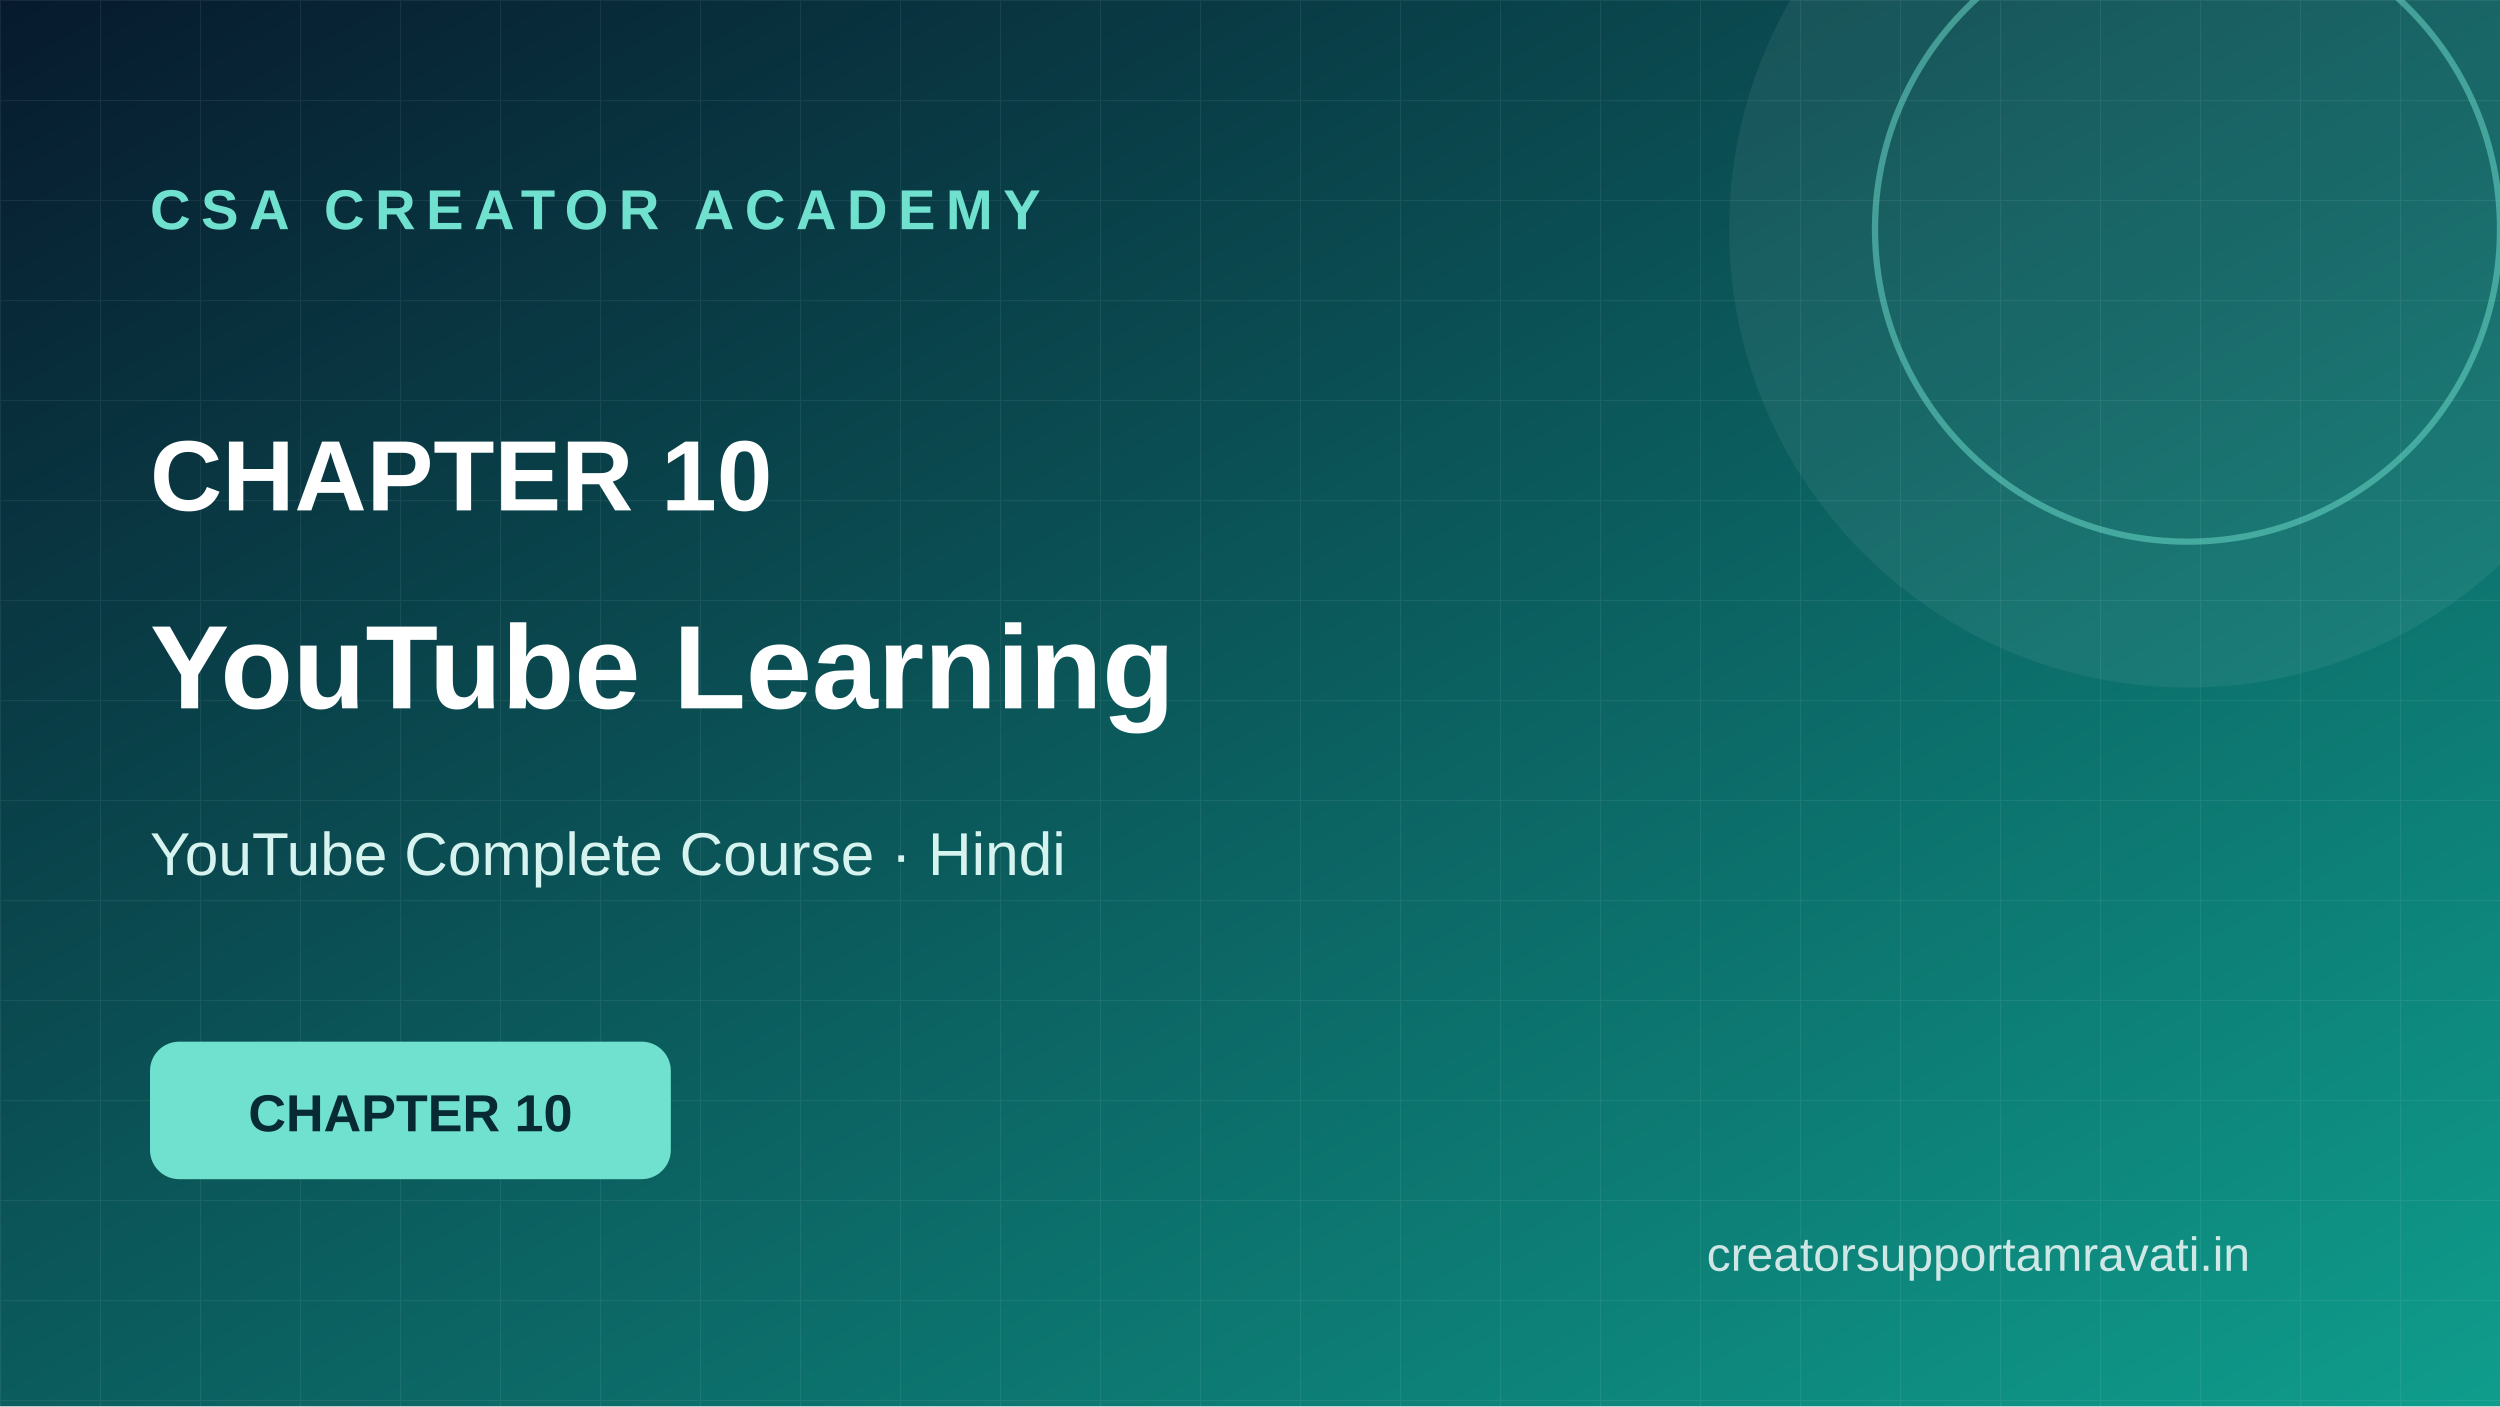
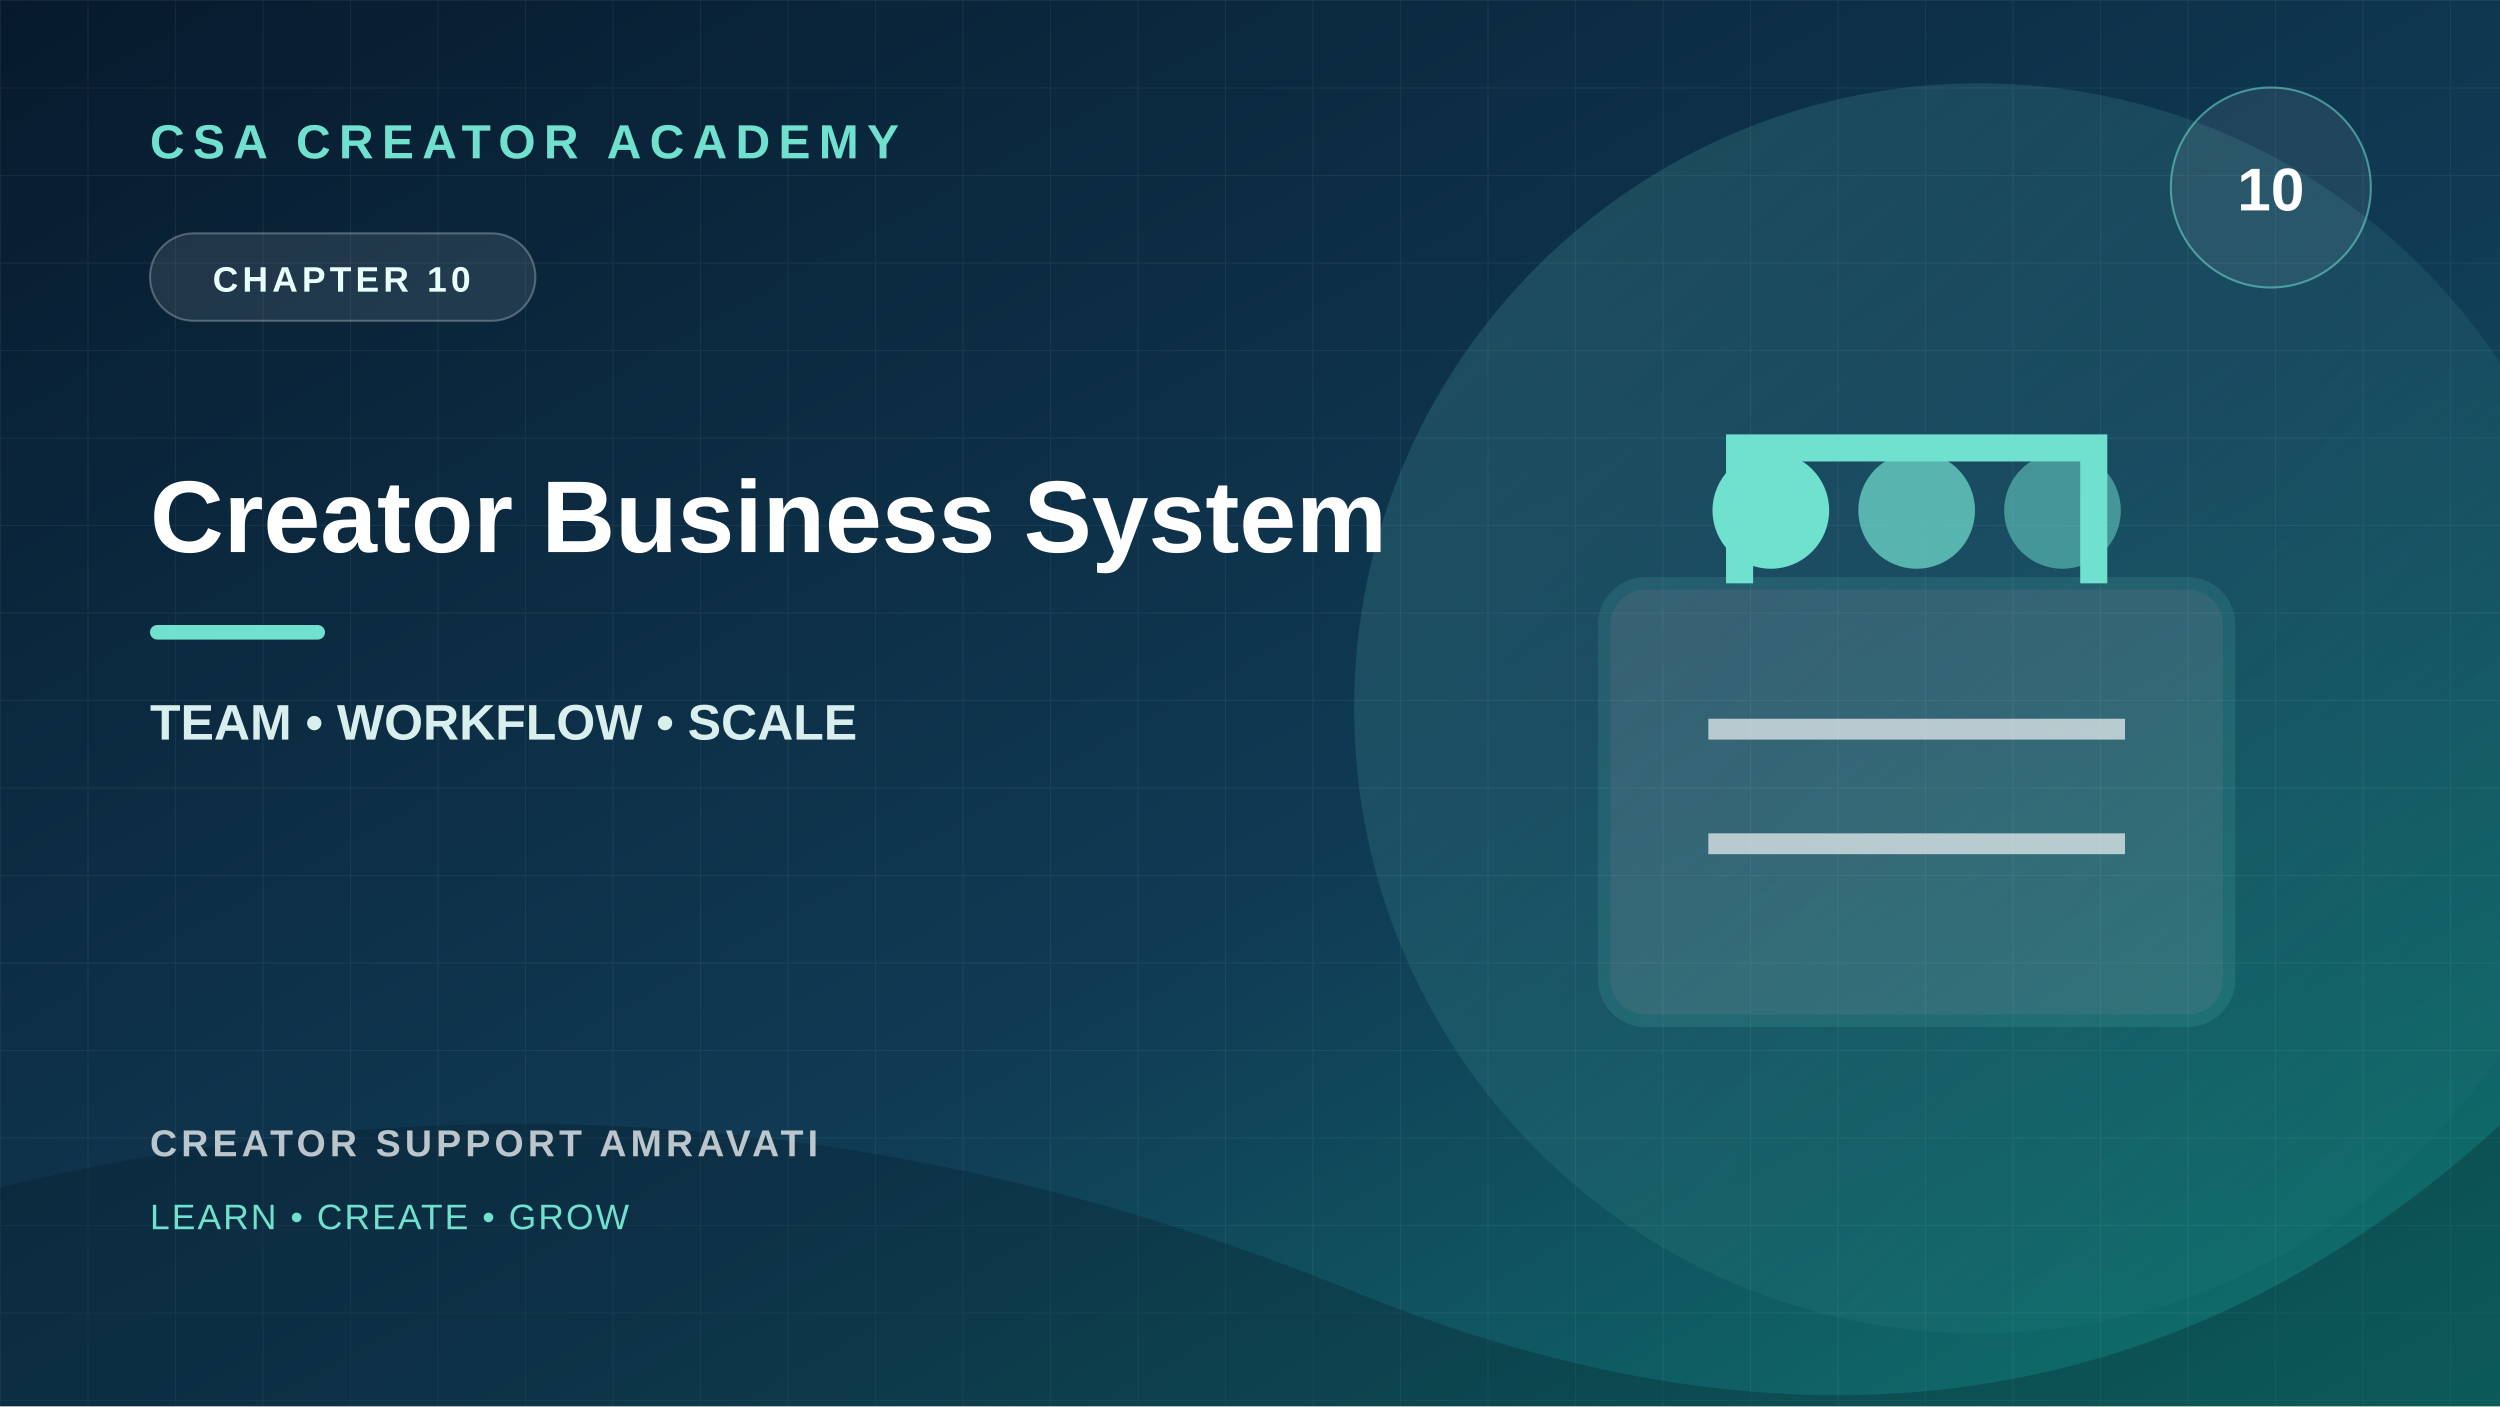
- <svg xmlns="http://www.w3.org/2000/svg" width="1200" height="675" viewBox="0 0 1200 675">
+ <svg xmlns="http://www.w3.org/2000/svg" width="1200" height="675" viewBox="0 0 1200 675" role="img" aria-label="Creator Business System">
  <defs>
-     <linearGradient id="g" x1="0" y1="0" x2="1" y2="1">
+     <linearGradient id="bg" x1="0" y1="0" x2="1" y2="1">
      <stop stop-color="#071a2d" />
-       <stop offset="1" stop-color="#0f9d8c" />
+       <stop offset=".58" stop-color="#103b55" />
+       <stop offset="1" stop-color="#0f766e" />
    </linearGradient>
-     <pattern id="p" width="48" height="48" patternUnits="userSpaceOnUse">
-       <path d="M48 0H0V48" fill="none" stroke="#fff" stroke-opacity=".07" />
+     <pattern id="grid" width="42" height="42" patternUnits="userSpaceOnUse">
+       <path d="M42 0H0V42" fill="none" stroke="#fff" stroke-opacity=".055" />
    </pattern>
+     <linearGradient id="glow" x1="0" y1="0" x2="1" y2="1">
+       <stop stop-color="#70e0cf" stop-opacity=".18" />
+       <stop offset="1" stop-color="#70e0cf" stop-opacity="0" />
+     </linearGradient>
  </defs>
-   <rect width="1200" height="675" fill="url(#g)" />
-   <rect width="1200" height="675" fill="url(#p)" />
-   <circle cx="1050" cy="110" r="220" fill="#fff" opacity=".06" />
-   <circle cx="1050" cy="110" r="150" fill="none" stroke="#70e0cf" stroke-opacity=".5" stroke-width="3" />
-   <text x="72" y="110" fill="#70e0cf" font-family="Arial,sans-serif" font-size="27" font-weight="700" letter-spacing="5">CSA CREATOR ACADEMY</text>
-   <text x="72" y="245" fill="#fff" font-family="Arial,sans-serif" font-size="48" font-weight="700">CHAPTER 10</text>
-   <text x="72" y="340" fill="#fff" font-family="Arial,sans-serif" font-size="57" font-weight="800">YouTube Learning</text>
-   <text x="72" y="420" fill="#d7f3ef" font-family="Arial,sans-serif" font-size="29">YouTube Complete Course · Hindi</text>
-   <rect x="72" y="500" width="250" height="66" rx="14" fill="#70e0cf" />
-   <text x="197" y="543" text-anchor="middle" fill="#082a35" font-family="Arial,sans-serif" font-size="25" font-weight="800">CHAPTER 10</text>
-   <text x="1080" y="610" text-anchor="end" fill="#fff" opacity=".8" font-family="Arial,sans-serif" font-size="23">creatorsupportamravati.in</text>
+   <rect width="1200" height="675" fill="url(#bg)" />
+   <rect width="1200" height="675" fill="url(#grid)" />
+   <circle cx="950" cy="340" r="300" fill="url(#glow)" />
+   <path d="M0 570Q330 490 650 620T1200 540V675H0Z" fill="#041522" opacity=".28" />
+   <text x="72" y="76" fill="#70e0cf" font-family="Arial,sans-serif" font-size="23" font-weight="800" letter-spacing="4">CSA CREATOR ACADEMY</text>
+   <rect x="72" y="112" width="185" height="42" rx="21" fill="#ffffff18" stroke="#ffffff44" />
+   <text x="164" y="140" text-anchor="middle" fill="#e9fffb" font-family="Arial,sans-serif" font-size="17" font-weight="800" letter-spacing="2">CHAPTER 10</text>
+   <text x="72" y="265" fill="#fff" font-family="Arial,sans-serif" font-size="49" font-weight="800">Creator Business System</text>
+   <rect x="72" y="300" width="84" height="7" rx="3.5" fill="#70e0cf" />
+   <text x="72" y="355" fill="#d9efed" font-family="Arial,sans-serif" font-size="24" font-weight="600">TEAM • WORKFLOW • SCALE</text>
+   <text x="72" y="555" fill="#ffffff" fill-opacity=".72" font-family="Arial,sans-serif" font-size="18" font-weight="700" letter-spacing="2">CREATOR SUPPORT AMRAVATI</text>
+   <text x="72" y="590" fill="#70e0cf" font-family="Arial,sans-serif" font-size="17" letter-spacing="1">LEARN • CREATE • GROW</text>
+   <circle cx="1090" cy="90" r="48" fill="#ffffff12" stroke="#70e0cf" stroke-opacity=".55" />
+   <text x="1090" y="101" text-anchor="middle" fill="#fff" font-family="Arial,sans-serif" font-size="29" font-weight="800">10</text>
+   <rect x="770" y="280" width="300" height="210" rx="20" fill="#fff" opacity=".12" stroke="#70e0cf" stroke-width="6" />
+   <path d="M835 280v-65h170v65" fill="none" stroke="#70e0cf" stroke-width="13" />
+   <path d="M820 350h200M820 405h200" stroke="#fff" stroke-width="10" opacity=".65" />
+   <circle cx="850" cy="245" r="28" fill="#70e0cf" />
+   <circle cx="920" cy="245" r="28" fill="#70e0cf" opacity=".7" />
+   <circle cx="990" cy="245" r="28" fill="#70e0cf" opacity=".5" />
</svg>
